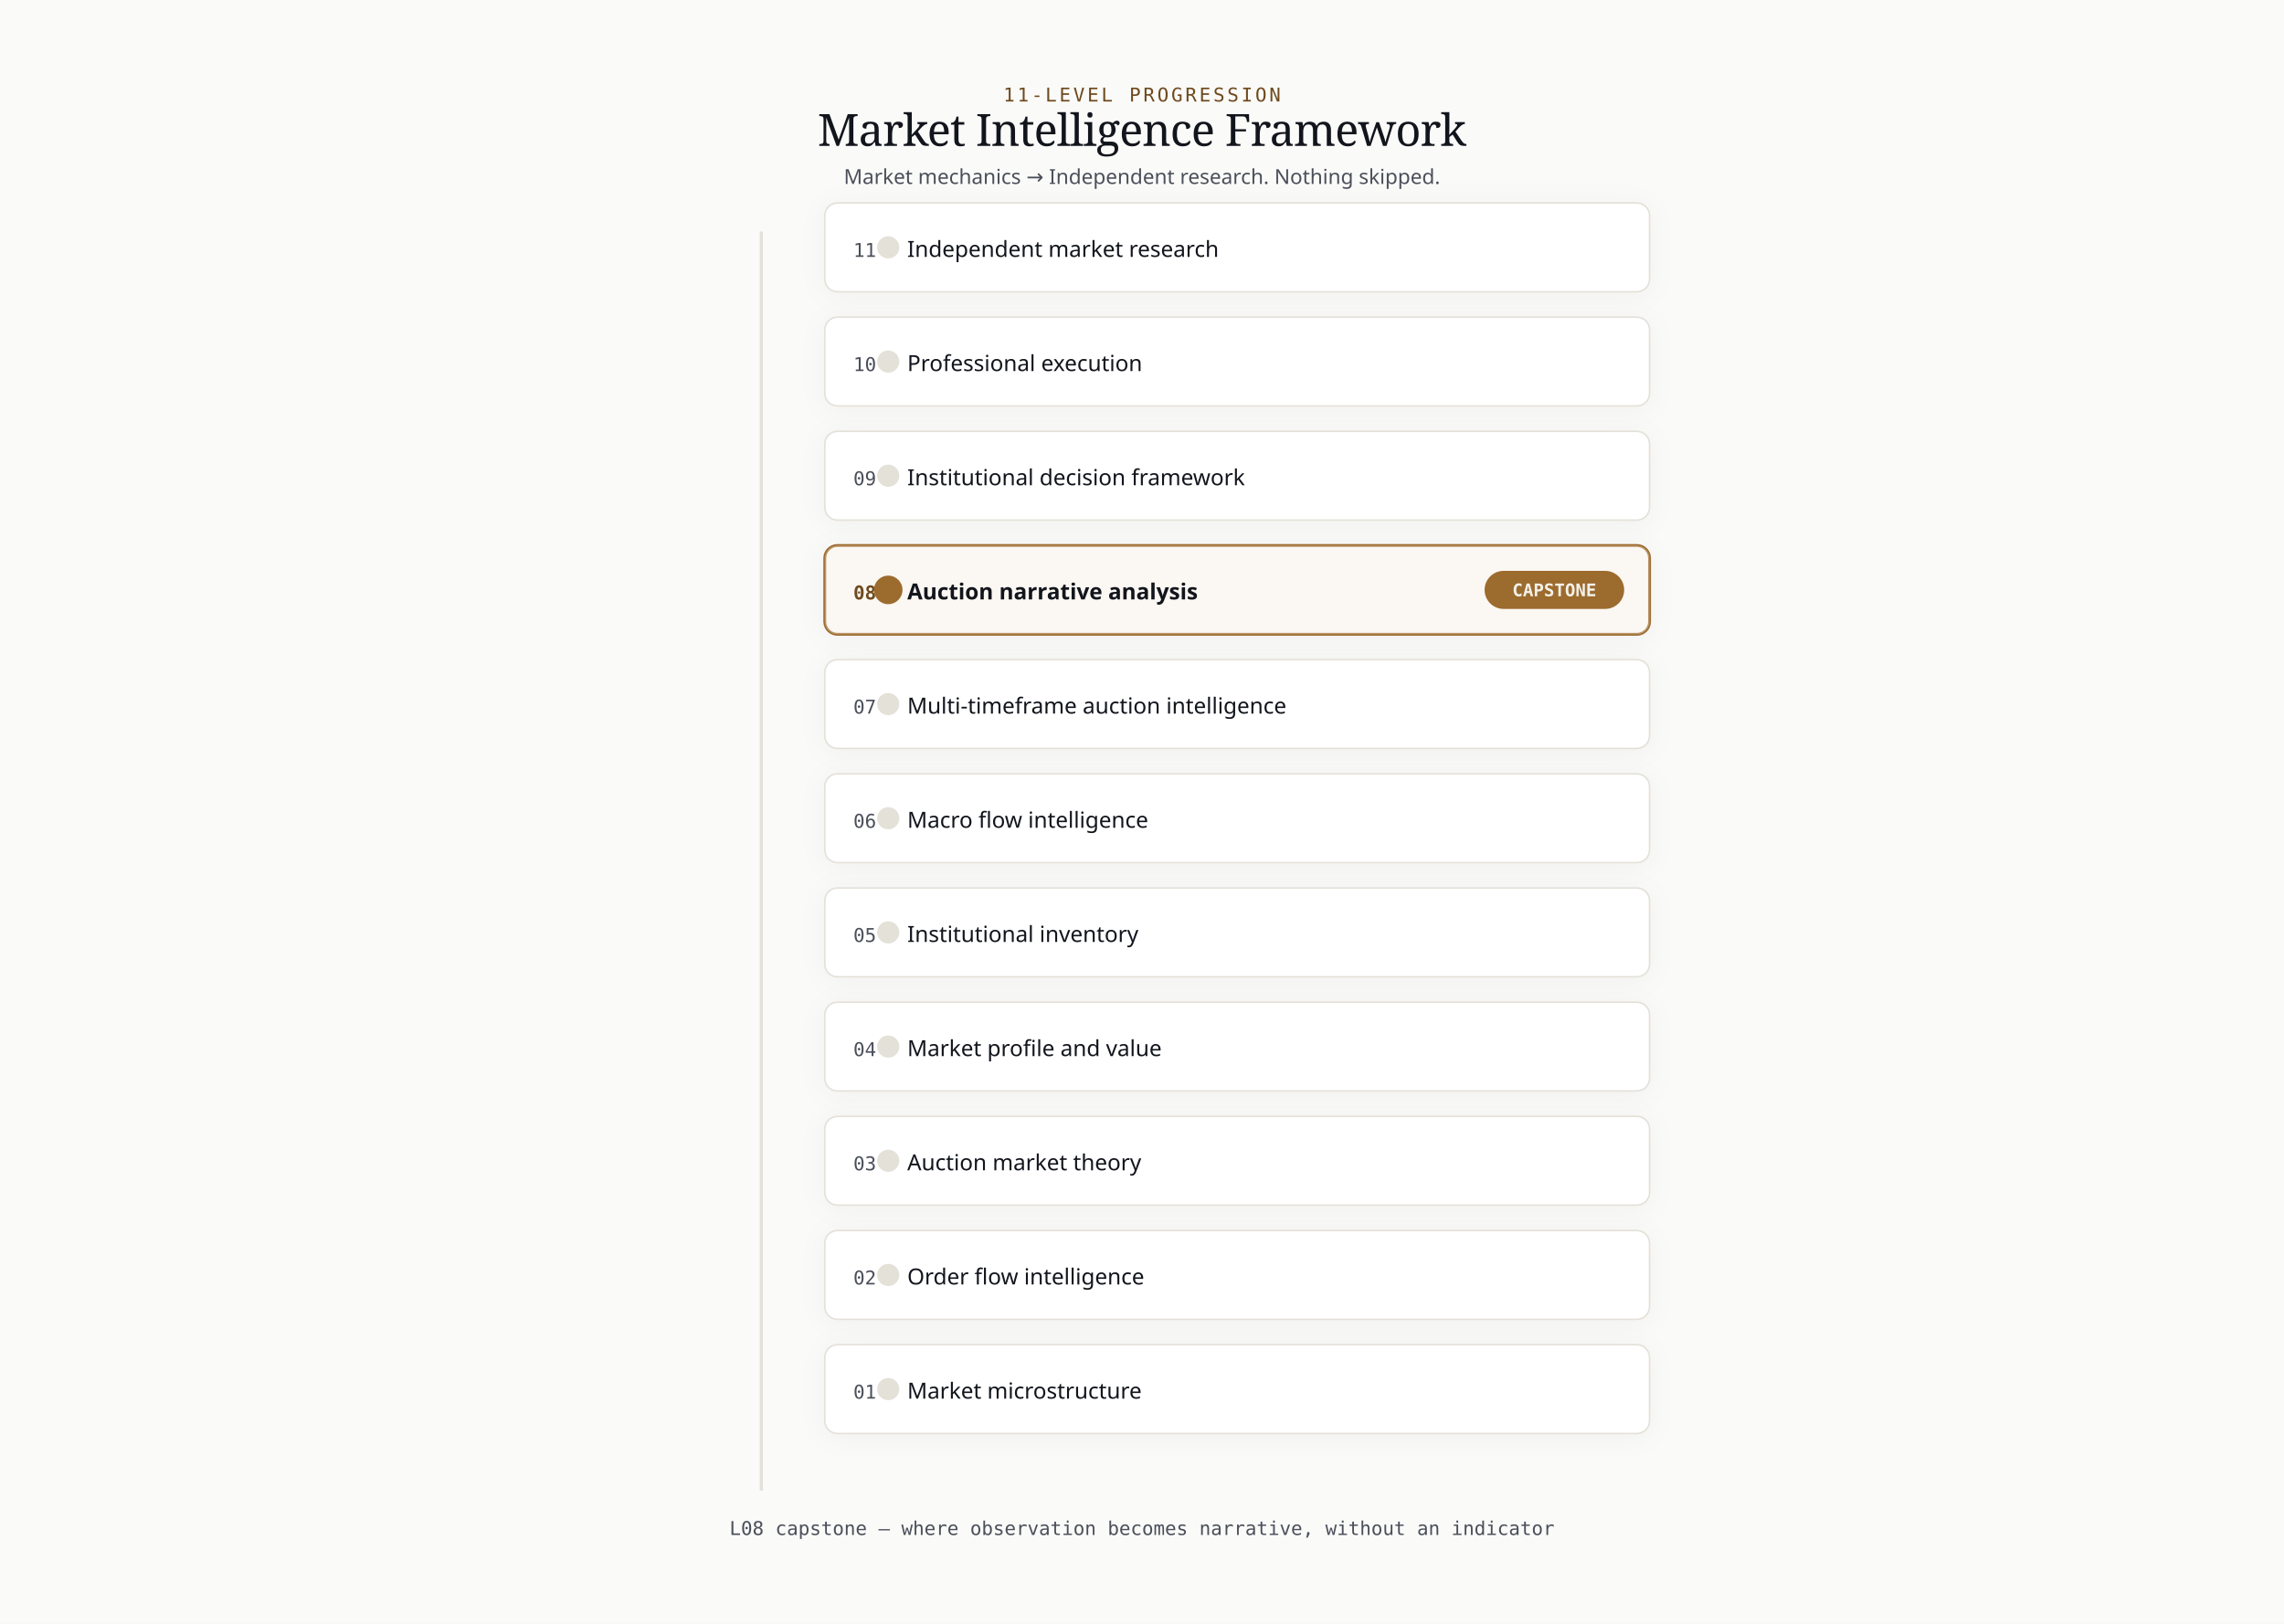
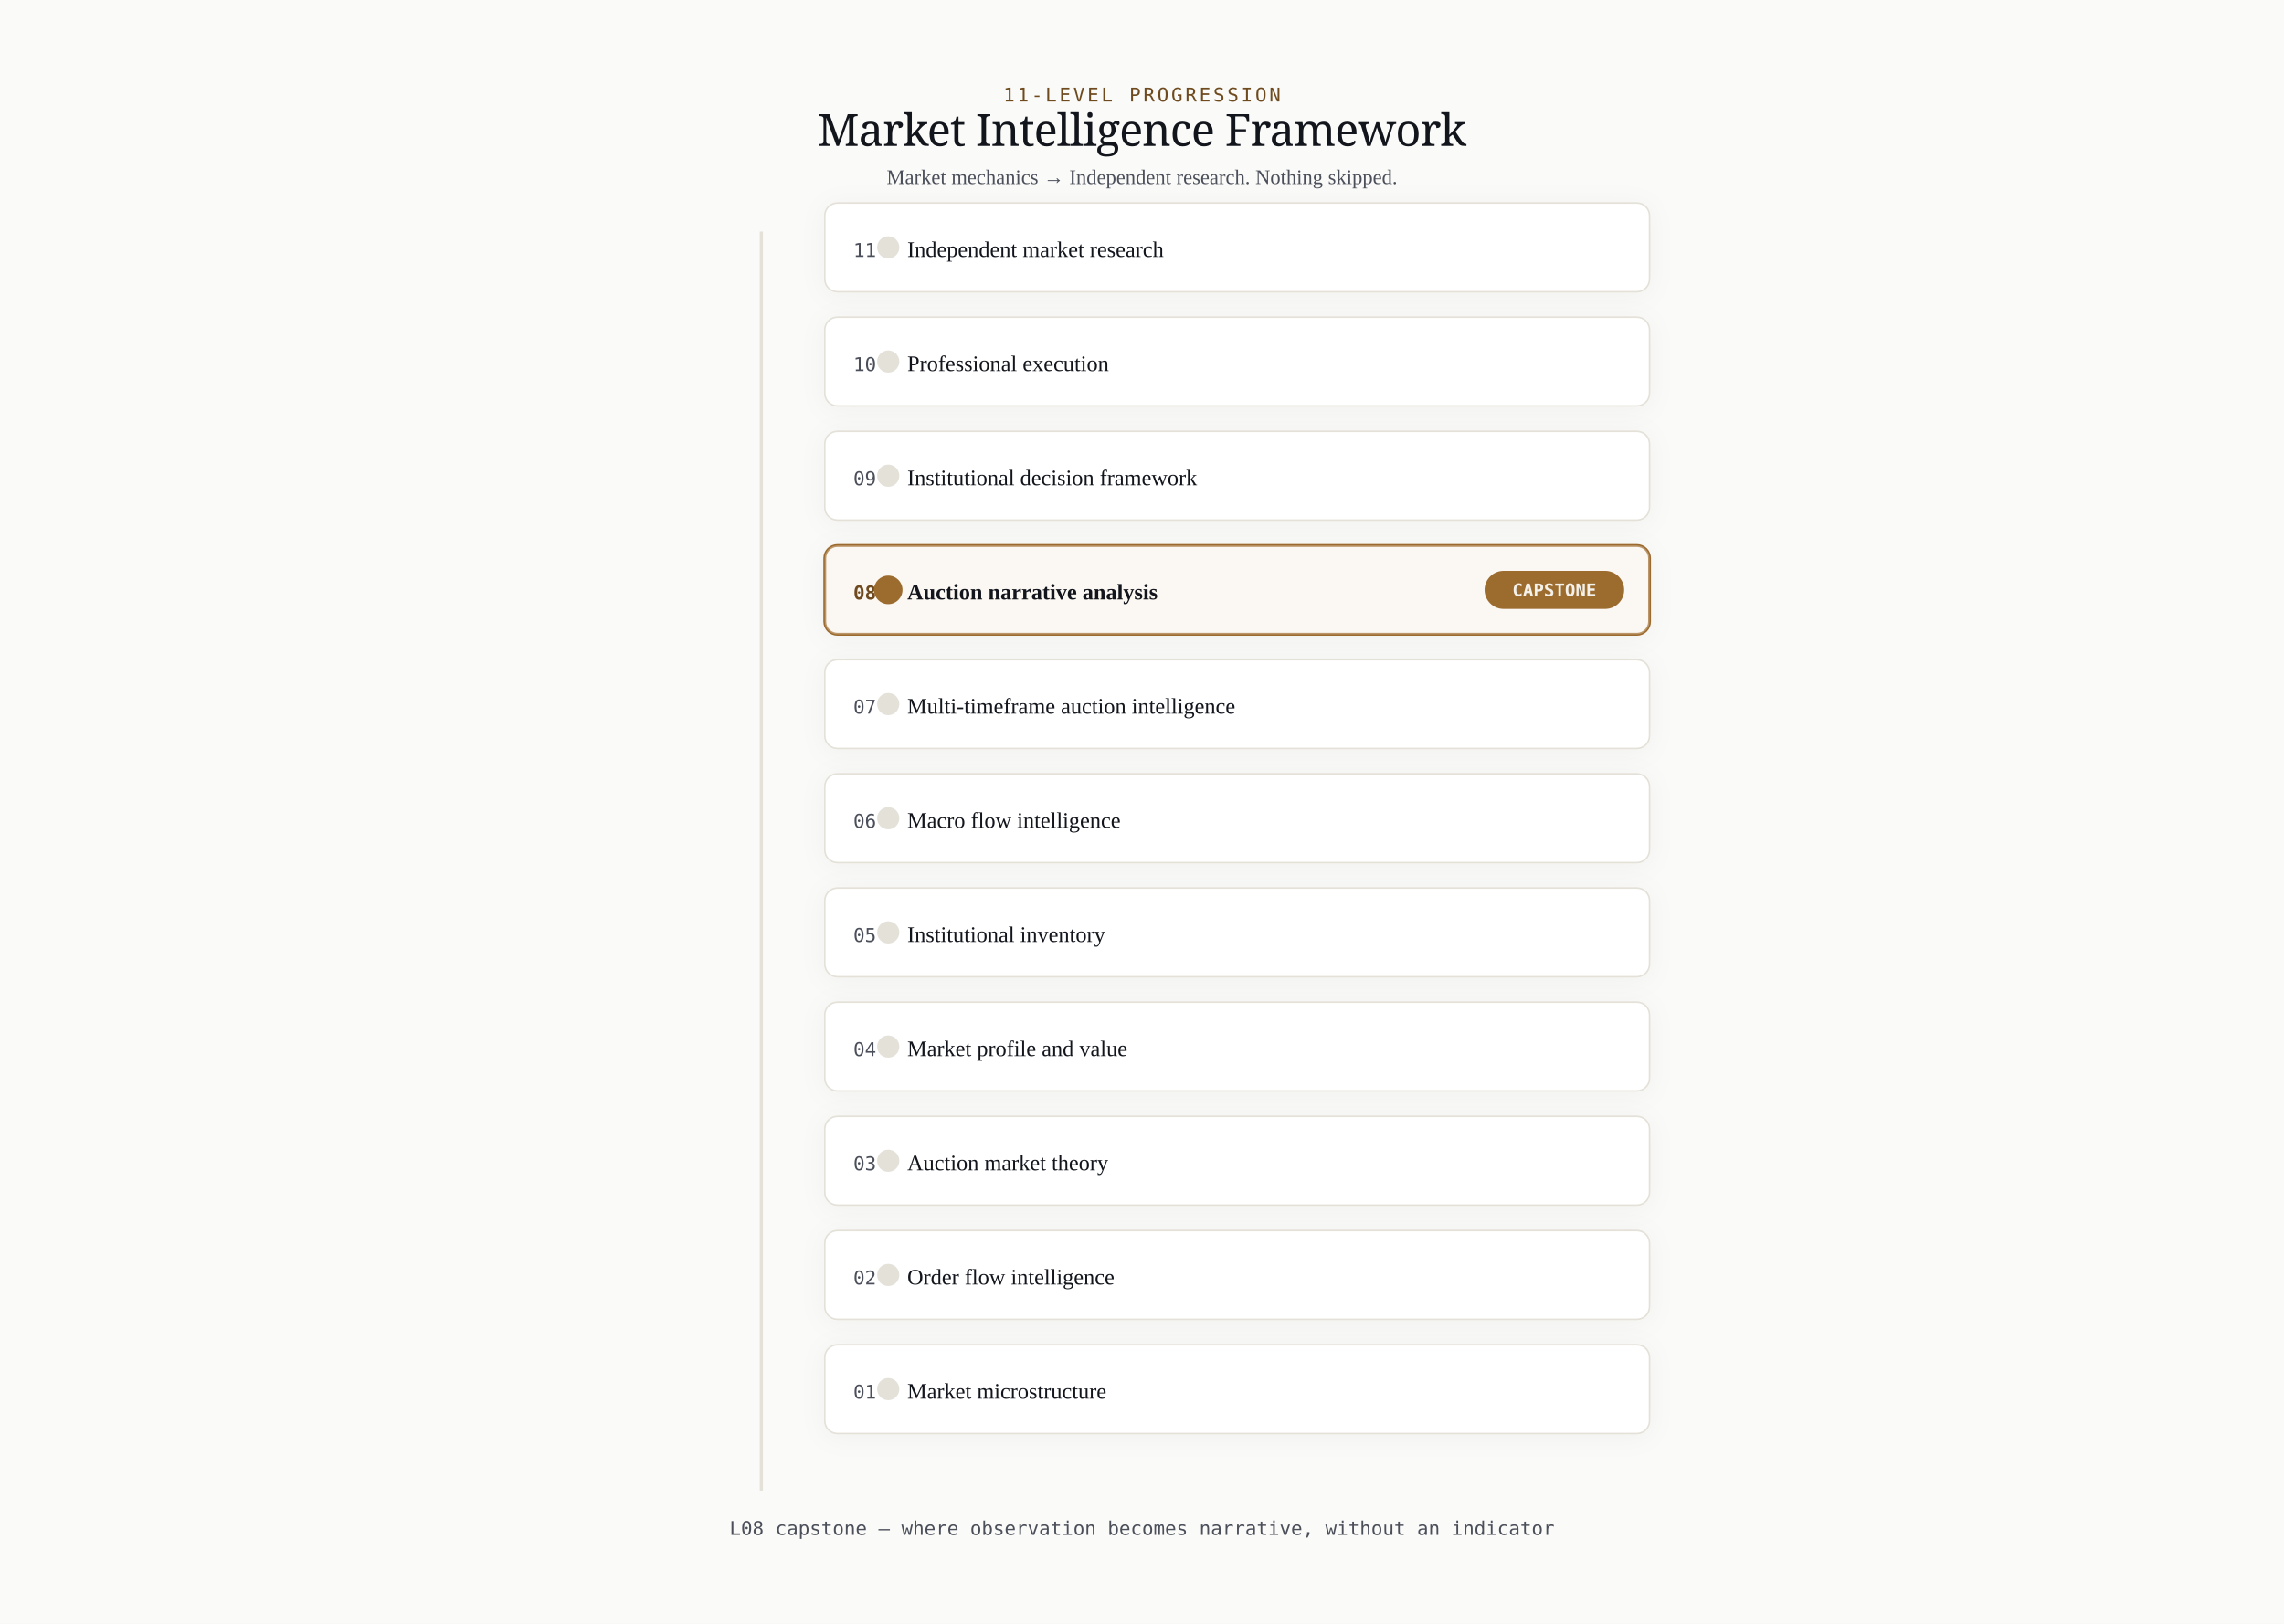
<svg xmlns="http://www.w3.org/2000/svg" viewBox="0 0 1440 1024" width="100%" height="100%" preserveAspectRatio="xMidYMid meet" style="display:block;width:100%;height:auto;max-width:100%">
  <defs>
    <filter id="card-shadow-stepped" x="-20" y="-20" width="440" height="400">
      <feDropShadow dx="0" dy="2" stdDeviation="8" flood-color="#12151C" flood-opacity="0.04" />
    </filter>
  </defs>
  <rect x="0" y="0" width="1440" height="1024" fill="#FAFAF8" />
  <g transform="translate(720,64)">
    <text x="0" y="0" font-family="JetBrains Mono, monospace" font-size="12" font-weight="500" letter-spacing="1.6" fill="#6E4A1E" text-anchor="middle">11-LEVEL PROGRESSION</text>
    <text x="0" y="28" font-family="Newsreader, serif" font-size="28" font-weight="400" fill="#12151C" text-anchor="middle" letter-spacing="-0.5">Market Intelligence Framework</text>
-     <text x="0" y="52" font-family="Instrument Sans, system-ui, sans-serif" font-size="13" fill="#4B4F5A" text-anchor="middle">Market mechanics → Independent research. Nothing skipped.</text>
+     <text x="0" y="52" font-family="Source Sans 3, Inter, system-ui, sans-serif" font-size="13" fill="#4B4F5A" text-anchor="middle">Market mechanics → Independent research. Nothing skipped.</text>
  </g>
  <g transform="translate(440,128)">
    <line x1="40" y1="18" x2="40" y2="812" stroke="#E4E1D9" stroke-width="2" />
    <g transform="translate(80,0)">
      <rect x="0" y="0" width="520" height="56" rx="8" fill="#FFFFFF" stroke="#E4E1D9" stroke-width="1" filter="url(#card-shadow-stepped)" />
      <text x="18" y="34" font-family="JetBrains Mono, monospace" font-size="12" font-weight="500" fill="#4B4F5A">11</text>
-       <text x="52" y="34" font-family="Instrument Sans, system-ui, sans-serif" font-size="14" font-weight="500" fill="#12151C">Independent market research</text>
+       <text x="52" y="34" font-family="Source Sans 3, Inter, system-ui, sans-serif" font-size="14" font-weight="500" fill="#12151C">Independent market research</text>
      <circle cx="40" cy="28" r="7" fill="#E4E1D9" />
    </g>
    <g transform="translate(80,72)">
      <rect x="0" y="0" width="520" height="56" rx="8" fill="#FFFFFF" stroke="#E4E1D9" stroke-width="1" filter="url(#card-shadow-stepped)" />
      <text x="18" y="34" font-family="JetBrains Mono, monospace" font-size="12" font-weight="500" fill="#4B4F5A">10</text>
-       <text x="52" y="34" font-family="Instrument Sans, system-ui, sans-serif" font-size="14" font-weight="500" fill="#12151C">Professional execution</text>
+       <text x="52" y="34" font-family="Source Sans 3, Inter, system-ui, sans-serif" font-size="14" font-weight="500" fill="#12151C">Professional execution</text>
      <circle cx="40" cy="28" r="7" fill="#E4E1D9" />
    </g>
    <g transform="translate(80,144)">
      <rect x="0" y="0" width="520" height="56" rx="8" fill="#FFFFFF" stroke="#E4E1D9" stroke-width="1" filter="url(#card-shadow-stepped)" />
      <text x="18" y="34" font-family="JetBrains Mono, monospace" font-size="12" font-weight="500" fill="#4B4F5A">09</text>
-       <text x="52" y="34" font-family="Instrument Sans, system-ui, sans-serif" font-size="14" font-weight="500" fill="#12151C">Institutional decision framework</text>
+       <text x="52" y="34" font-family="Source Sans 3, Inter, system-ui, sans-serif" font-size="14" font-weight="500" fill="#12151C">Institutional decision framework</text>
      <circle cx="40" cy="28" r="7" fill="#E4E1D9" />
    </g>
    <g transform="translate(80,216)">
      <rect x="0" y="0" width="520" height="56" rx="8" fill="#FFFFFF" stroke="#9C6B2E" stroke-width="1.8" filter="url(#card-shadow-stepped)" />
      <rect x="0" y="0" width="520" height="56" rx="8" fill="#F3E9DB" opacity="0.35" />
      <text x="18" y="34" font-family="JetBrains Mono, monospace" font-size="12" font-weight="700" fill="#6E4A1E">08</text>
-       <text x="52" y="34" font-family="Instrument Sans, system-ui, sans-serif" font-size="14" font-weight="600" fill="#12151C">Auction narrative analysis</text>
+       <text x="52" y="34" font-family="Source Sans 3, Inter, system-ui, sans-serif" font-size="14" font-weight="600" fill="#12151C">Auction narrative analysis</text>
      <circle cx="40" cy="28" r="9" fill="#9C6B2E" />
      <rect x="416" y="16" width="88" height="24" rx="12" fill="#9C6B2E" />
      <text x="460" y="32" font-family="JetBrains Mono, monospace" font-size="11" font-weight="600" fill="#F3F1EA" text-anchor="middle">CAPSTONE</text>
    </g>
    <g transform="translate(80,288)">
      <rect x="0" y="0" width="520" height="56" rx="8" fill="#FFFFFF" stroke="#E4E1D9" stroke-width="1" filter="url(#card-shadow-stepped)" />
      <text x="18" y="34" font-family="JetBrains Mono, monospace" font-size="12" font-weight="500" fill="#4B4F5A">07</text>
-       <text x="52" y="34" font-family="Instrument Sans, system-ui, sans-serif" font-size="14" font-weight="500" fill="#12151C">Multi-timeframe auction intelligence</text>
+       <text x="52" y="34" font-family="Source Sans 3, Inter, system-ui, sans-serif" font-size="14" font-weight="500" fill="#12151C">Multi-timeframe auction intelligence</text>
      <circle cx="40" cy="28" r="7" fill="#E4E1D9" />
    </g>
    <g transform="translate(80,360)">
      <rect x="0" y="0" width="520" height="56" rx="8" fill="#FFFFFF" stroke="#E4E1D9" stroke-width="1" filter="url(#card-shadow-stepped)" />
      <text x="18" y="34" font-family="JetBrains Mono, monospace" font-size="12" font-weight="500" fill="#4B4F5A">06</text>
-       <text x="52" y="34" font-family="Instrument Sans, system-ui, sans-serif" font-size="14" font-weight="500" fill="#12151C">Macro flow intelligence</text>
+       <text x="52" y="34" font-family="Source Sans 3, Inter, system-ui, sans-serif" font-size="14" font-weight="500" fill="#12151C">Macro flow intelligence</text>
      <circle cx="40" cy="28" r="7" fill="#E4E1D9" />
    </g>
    <g transform="translate(80,432)">
      <rect x="0" y="0" width="520" height="56" rx="8" fill="#FFFFFF" stroke="#E4E1D9" stroke-width="1" filter="url(#card-shadow-stepped)" />
      <text x="18" y="34" font-family="JetBrains Mono, monospace" font-size="12" font-weight="500" fill="#4B4F5A">05</text>
-       <text x="52" y="34" font-family="Instrument Sans, system-ui, sans-serif" font-size="14" font-weight="500" fill="#12151C">Institutional inventory</text>
+       <text x="52" y="34" font-family="Source Sans 3, Inter, system-ui, sans-serif" font-size="14" font-weight="500" fill="#12151C">Institutional inventory</text>
      <circle cx="40" cy="28" r="7" fill="#E4E1D9" />
    </g>
    <g transform="translate(80,504)">
      <rect x="0" y="0" width="520" height="56" rx="8" fill="#FFFFFF" stroke="#E4E1D9" stroke-width="1" filter="url(#card-shadow-stepped)" />
      <text x="18" y="34" font-family="JetBrains Mono, monospace" font-size="12" font-weight="500" fill="#4B4F5A">04</text>
-       <text x="52" y="34" font-family="Instrument Sans, system-ui, sans-serif" font-size="14" font-weight="500" fill="#12151C">Market profile and value</text>
+       <text x="52" y="34" font-family="Source Sans 3, Inter, system-ui, sans-serif" font-size="14" font-weight="500" fill="#12151C">Market profile and value</text>
      <circle cx="40" cy="28" r="7" fill="#E4E1D9" />
    </g>
    <g transform="translate(80,576)">
      <rect x="0" y="0" width="520" height="56" rx="8" fill="#FFFFFF" stroke="#E4E1D9" stroke-width="1" filter="url(#card-shadow-stepped)" />
      <text x="18" y="34" font-family="JetBrains Mono, monospace" font-size="12" font-weight="500" fill="#4B4F5A">03</text>
-       <text x="52" y="34" font-family="Instrument Sans, system-ui, sans-serif" font-size="14" font-weight="500" fill="#12151C">Auction market theory</text>
+       <text x="52" y="34" font-family="Source Sans 3, Inter, system-ui, sans-serif" font-size="14" font-weight="500" fill="#12151C">Auction market theory</text>
      <circle cx="40" cy="28" r="7" fill="#E4E1D9" />
    </g>
    <g transform="translate(80,648)">
      <rect x="0" y="0" width="520" height="56" rx="8" fill="#FFFFFF" stroke="#E4E1D9" stroke-width="1" filter="url(#card-shadow-stepped)" />
      <text x="18" y="34" font-family="JetBrains Mono, monospace" font-size="12" font-weight="500" fill="#4B4F5A">02</text>
-       <text x="52" y="34" font-family="Instrument Sans, system-ui, sans-serif" font-size="14" font-weight="500" fill="#12151C">Order flow intelligence</text>
+       <text x="52" y="34" font-family="Source Sans 3, Inter, system-ui, sans-serif" font-size="14" font-weight="500" fill="#12151C">Order flow intelligence</text>
      <circle cx="40" cy="28" r="7" fill="#E4E1D9" />
    </g>
    <g transform="translate(80,720)">
      <rect x="0" y="0" width="520" height="56" rx="8" fill="#FFFFFF" stroke="#E4E1D9" stroke-width="1" filter="url(#card-shadow-stepped)" />
      <text x="18" y="34" font-family="JetBrains Mono, monospace" font-size="12" font-weight="500" fill="#4B4F5A">01</text>
-       <text x="52" y="34" font-family="Instrument Sans, system-ui, sans-serif" font-size="14" font-weight="500" fill="#12151C">Market microstructure</text>
+       <text x="52" y="34" font-family="Source Sans 3, Inter, system-ui, sans-serif" font-size="14" font-weight="500" fill="#12151C">Market microstructure</text>
      <circle cx="40" cy="28" r="7" fill="#E4E1D9" />
    </g>
  </g>
  <g transform="translate(720,968)">
    <text x="0" y="0" font-family="JetBrains Mono, monospace" font-size="12" fill="#4B4F5A" text-anchor="middle">L08 capstone — where observation becomes narrative, without an indicator</text>
  </g>
</svg>
